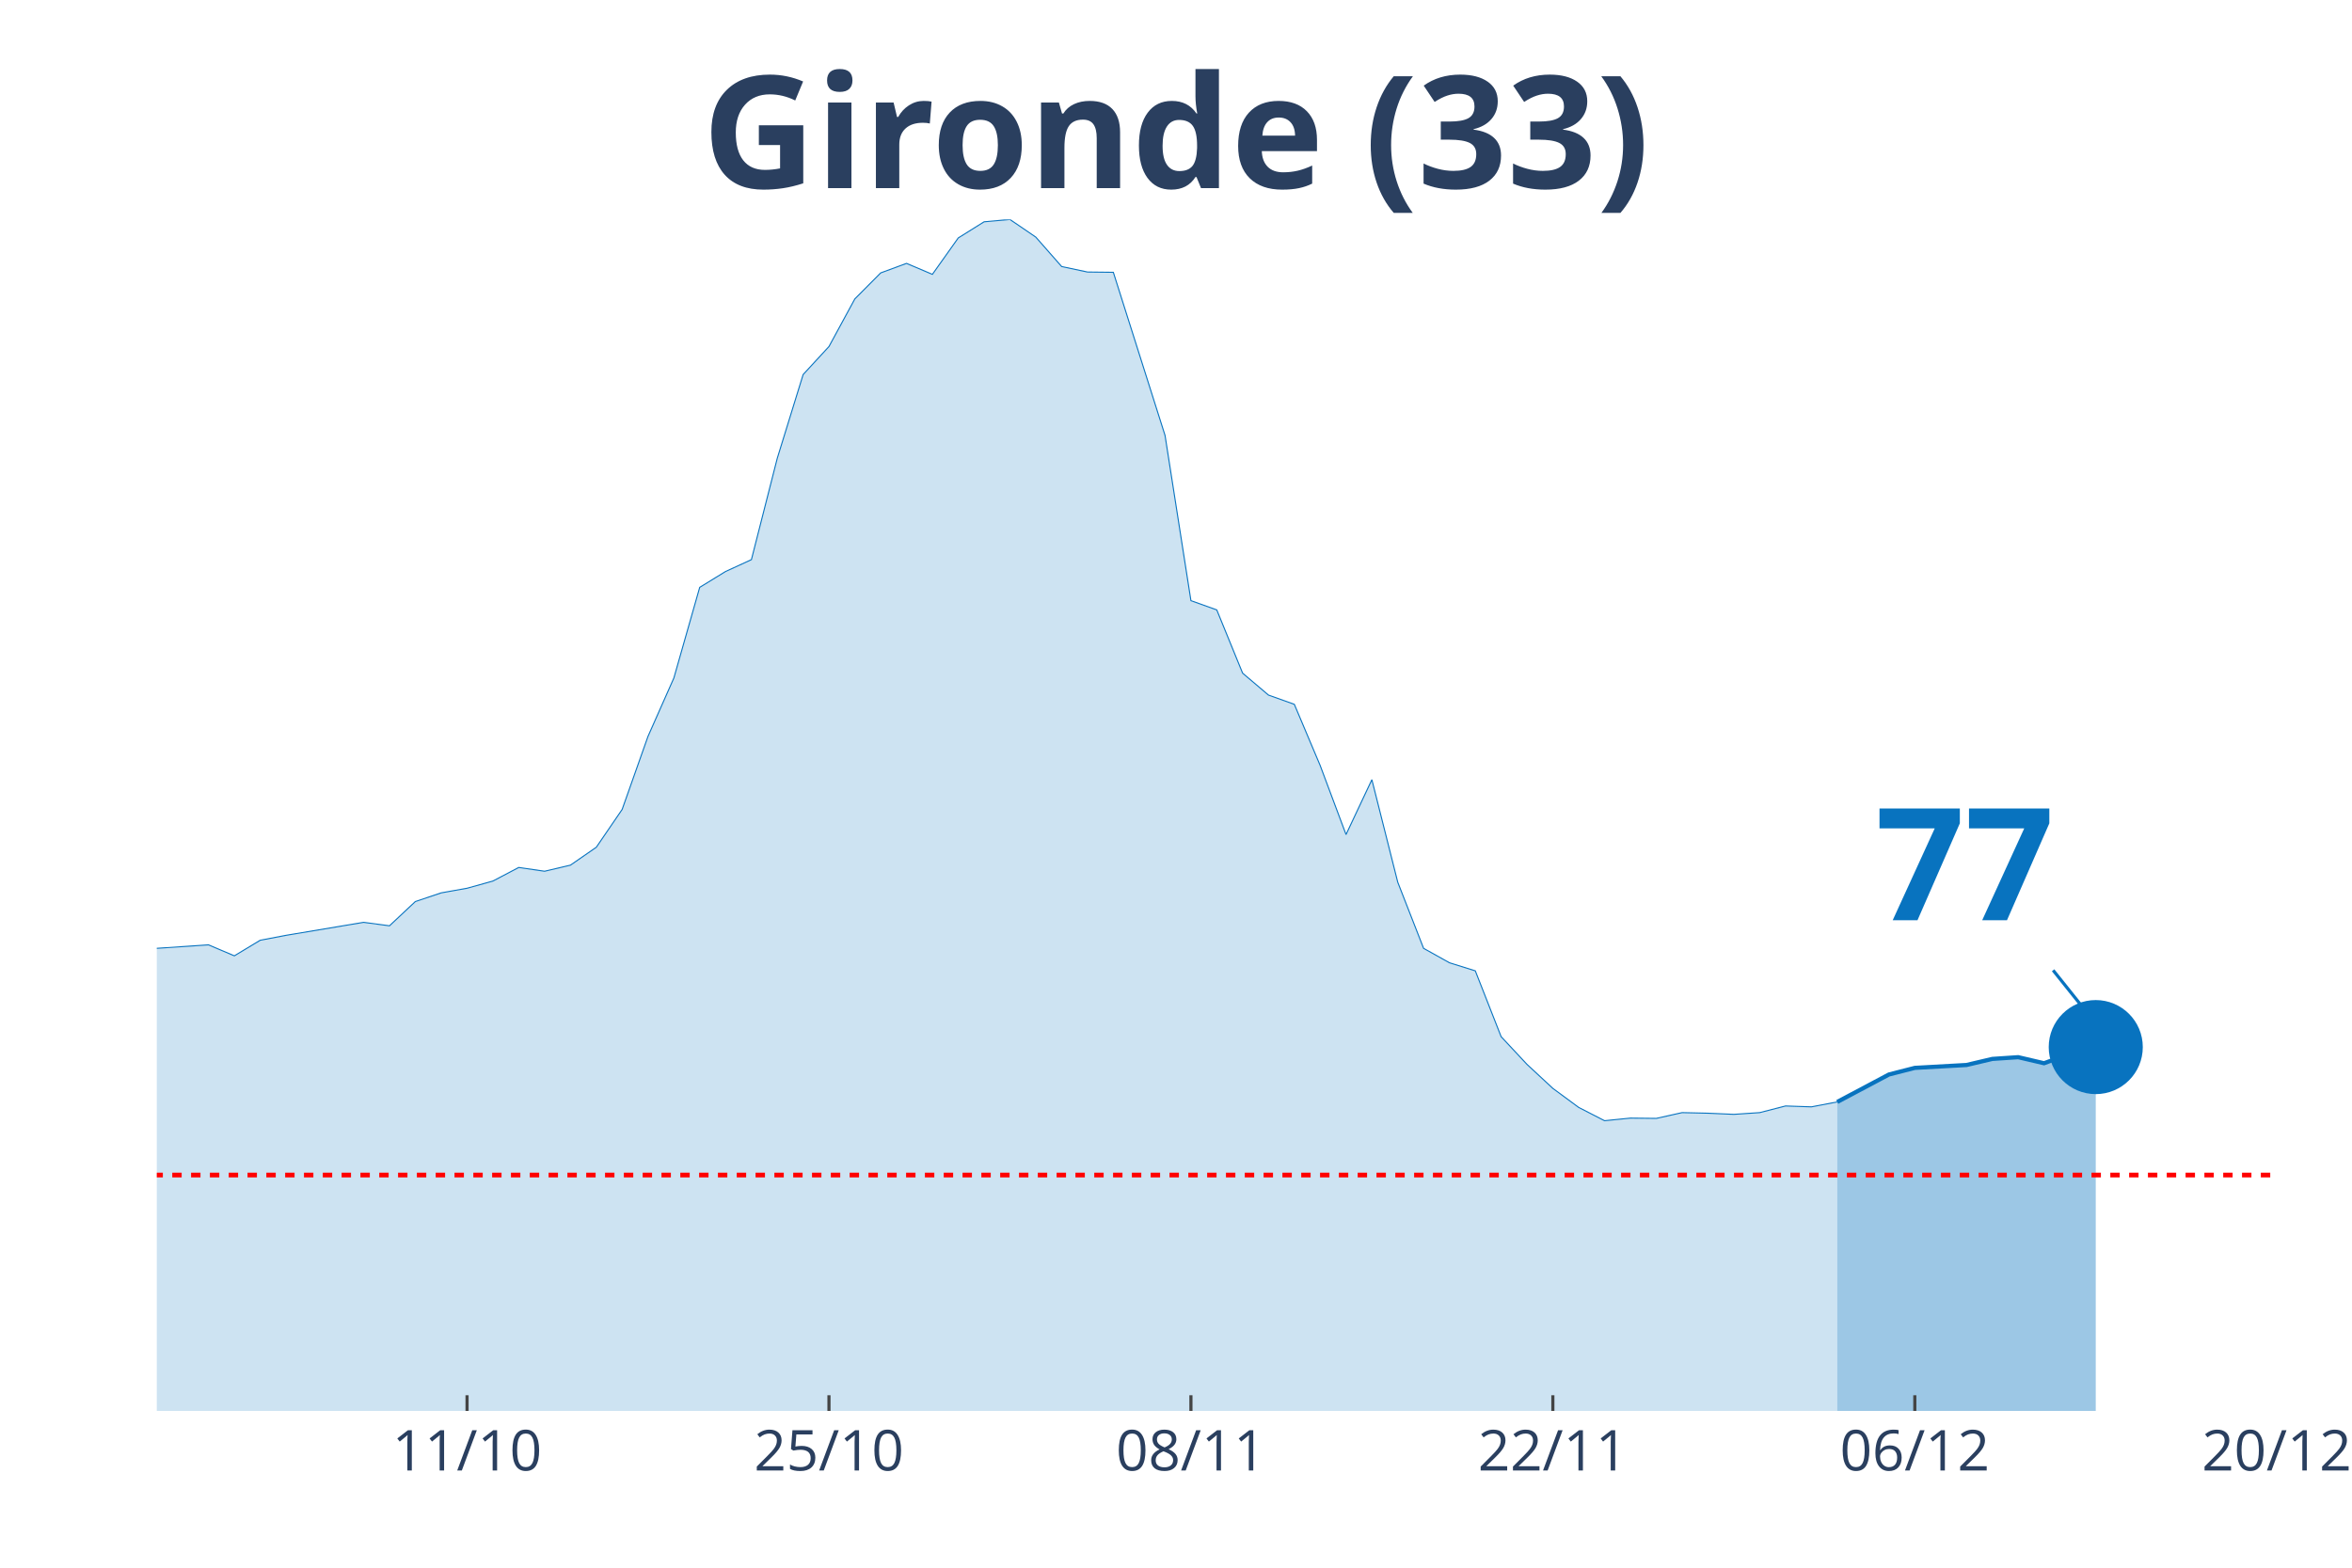
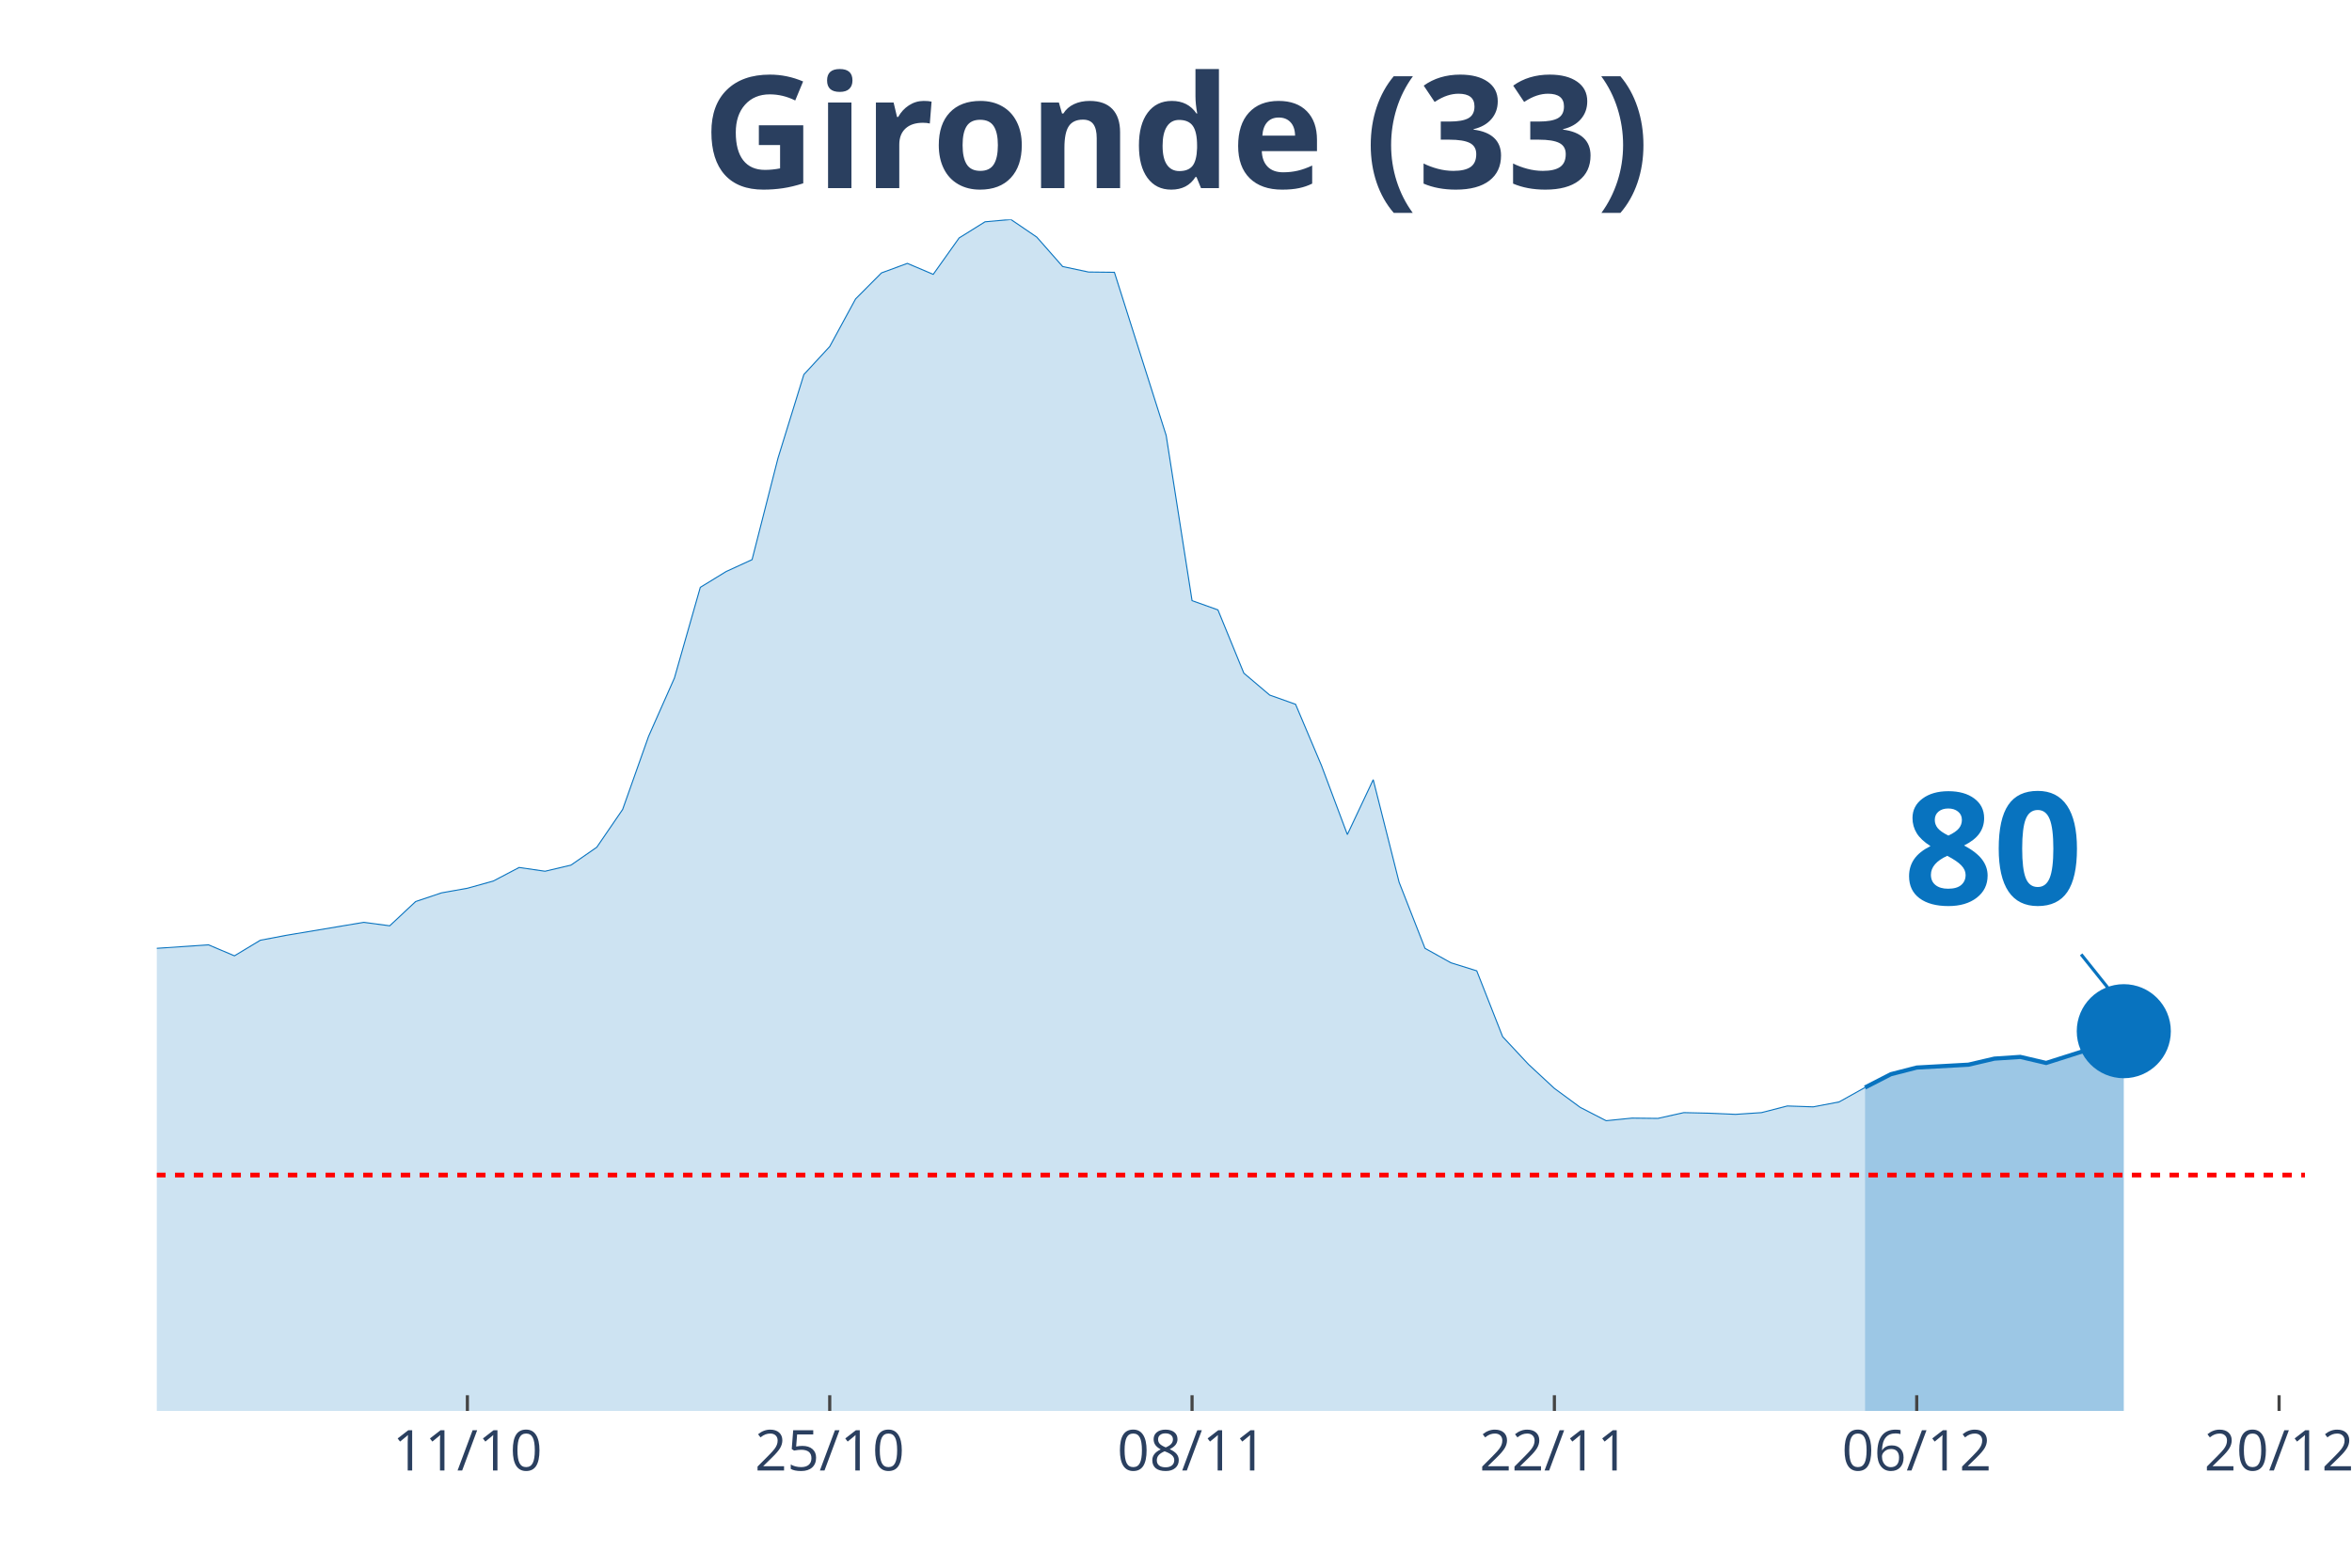
<svg xmlns="http://www.w3.org/2000/svg" class="main-svg" width="1125" height="750" style="" viewBox="0 0 750 500">
  <rect x="0" y="0" width="750" height="500" style="fill: rgb(0, 0, 0); fill-opacity: 0;" />
-   <defs id="defs-26e40d">
+   <defs id="defs-669990">
    <g class="clips">
-       <clipPath id="clip26e40dxyplot" class="plotclip">
-         <rect width="676" height="380" />
+       <clipPath id="clip669990xyplot" class="plotclip">
+         <rect width="685" height="380" />
      </clipPath>
-       <clipPath class="axesclip" id="clip26e40dx">
-         <rect x="50" y="0" width="676" height="500" />
+       <clipPath class="axesclip" id="clip669990x">
+         <rect x="50" y="0" width="685" height="500" />
      </clipPath>
-       <clipPath class="axesclip" id="clip26e40dy">
+       <clipPath class="axesclip" id="clip669990y">
        <rect x="0" y="70" width="750" height="380" />
      </clipPath>
-       <clipPath class="axesclip" id="clip26e40dxy">
-         <rect x="50" y="70" width="676" height="380" />
+       <clipPath class="axesclip" id="clip669990xy">
+         <rect x="50" y="70" width="685" height="380" />
      </clipPath>
    </g>
    <g class="gradients" />
  </defs>
  <g class="bglayer">
-     <rect class="bg" x="50" y="70" width="676" height="380" style="fill: rgb(0, 0, 0); fill-opacity: 0; stroke-width: 0;" />
+     <rect class="bg" x="50" y="70" width="685" height="380" style="fill: rgb(0, 0, 0); fill-opacity: 0; stroke-width: 0;" />
  </g>
  <g class="layer-below">
    <g class="imagelayer" />
    <g class="shapelayer" />
  </g>
  <g class="cartesianlayer">
    <g class="subplot xy">
      <g class="layer-subplot">
        <g class="shapelayer" />
        <g class="imagelayer" />
      </g>
      <g class="gridlayer">
        <g class="x">
-           <path class="xgrid crisp" transform="translate(148.93,0)" d="M0,70v380" style="stroke: rgb(255, 255, 255); stroke-opacity: 1; stroke-width: 1px;" />
-           <path class="xgrid crisp" transform="translate(264.34,0)" d="M0,70v380" style="stroke: rgb(255, 255, 255); stroke-opacity: 1; stroke-width: 1px;" />
-           <path class="xgrid crisp" transform="translate(379.76,0)" d="M0,70v380" style="stroke: rgb(255, 255, 255); stroke-opacity: 1; stroke-width: 1px;" />
-           <path class="xgrid crisp" transform="translate(495.17,0)" d="M0,70v380" style="stroke: rgb(255, 255, 255); stroke-opacity: 1; stroke-width: 1px;" />
-           <path class="xgrid crisp" transform="translate(610.59,0)" d="M0,70v380" style="stroke: rgb(255, 255, 255); stroke-opacity: 1; stroke-width: 1px;" />
+           <path class="xgrid crisp" transform="translate(149.04,0)" d="M0,70v380" style="stroke: rgb(255, 255, 255); stroke-opacity: 1; stroke-width: 1px;" />
+           <path class="xgrid crisp" transform="translate(264.58,0)" d="M0,70v380" style="stroke: rgb(255, 255, 255); stroke-opacity: 1; stroke-width: 1px;" />
+           <path class="xgrid crisp" transform="translate(380.12,0)" d="M0,70v380" style="stroke: rgb(255, 255, 255); stroke-opacity: 1; stroke-width: 1px;" />
+           <path class="xgrid crisp" transform="translate(495.66,0)" d="M0,70v380" style="stroke: rgb(255, 255, 255); stroke-opacity: 1; stroke-width: 1px;" />
+           <path class="xgrid crisp" transform="translate(611.2,0)" d="M0,70v380" style="stroke: rgb(255, 255, 255); stroke-opacity: 1; stroke-width: 1px;" />
+           <path class="xgrid crisp" transform="translate(726.75,0)" d="M0,70v380" style="stroke: rgb(255, 255, 255); stroke-opacity: 1; stroke-width: 1px;" />
        </g>
        <g class="y" />
      </g>
      <g class="zerolinelayer" />
      <path class="xlines-below" />
      <path class="ylines-below" />
      <g class="overlines-below" />
      <g class="xaxislayer-below" />
      <g class="yaxislayer-below" />
      <g class="overaxes-below" />
-       <g class="plot" transform="translate(50, 70)" clip-path="url('#clip26e40dxyplot')">
+       <g class="plot" transform="translate(50, 70)" clip-path="url('#clip669990xyplot')">
        <g class="scatterlayer mlayer">
-           <g class="trace scatter trace77b9bc" style="stroke-miterlimit: 2;">
+           <g class="trace scatter trace2b58ce" style="stroke-miterlimit: 2;">
            <g class="fills">
              <g>
-                 <path class="js-fill" d="M535.85,380L-1121.17,380L-1121.17,377.61L-733.71,377.33L-725.46,377.51L-626.54,372.26L-618.29,371.71L-445.17,368.49L-436.93,365.36L-387.46,347.49L-379.22,342.61L-354.49,309.27L-346.24,297.57L-313.27,252.35L-305.02,239.46L-288.54,195.25L-280.29,191.29L-272.05,190.37L-263.8,169.28L-247.32,128.11L-239.07,126.91L-230.83,116.78L-222.59,119.18L-214.34,118.72L-206.1,114.29L-189.61,141.28L-181.37,145.15L-173.12,155.65L-164.88,157.95L-156.63,160.99L-148.39,168.17L-140.15,160.71L-131.9,162.37L-123.66,166.24L-115.41,166.05L-107.17,164.4L-98.93,166.79L-90.68,174.9L-82.44,191.93L-74.2,200.87L-65.95,214.04L-57.71,222.14L-49.46,225.18L-32.98,227.85L-24.73,232.92L-16.49,235.87L-8.24,233.01L16.49,231.35L24.73,234.85L32.98,229.88L41.22,228.31L65.95,224.17L74.2,225.27L82.44,217.54L90.68,214.77L98.93,213.3L107.17,211L115.41,206.67L123.66,207.87L131.9,205.93L140.15,200.22L148.39,188.16L156.63,164.86L164.88,146.25L173.12,117.33L181.37,112.27L189.61,108.49L197.85,76.17L206.1,49.46L214.34,40.52L222.59,25.33L230.83,17.04L239.07,14L247.32,17.5L255.56,5.89L263.8,0.74L272.05,0L280.29,5.62L288.54,15.01L296.78,16.76L305.02,16.85L321.51,68.89L329.76,121.57L338,124.52L346.24,144.69L354.49,151.69L362.73,154.63L370.98,174.16L379.22,196.17L387.46,178.67L395.71,211.37L403.95,232.46L412.2,237.06L420.44,239.64L428.68,260.64L436.93,269.48L445.17,277.13L453.41,283.2L461.66,287.44L469.9,286.61L478.15,286.7L486.39,284.86L494.63,285.05L502.88,285.41L511.12,284.86L519.37,282.74L527.61,283.02L535.85,281.45" style="fill: rgb(8, 115, 191); fill-opacity: 0.2; stroke-width: 0;" />
+                 <path class="js-fill" d="M544.7,380L-1122.41,380L-1122.41,377.61L-734.52,377.33L-726.27,377.51L-627.23,372.26L-618.98,371.71L-445.66,368.49L-437.41,365.36L-387.89,347.49L-379.64,342.61L-354.88,309.27L-346.63,297.57L-313.61,252.35L-305.36,239.46L-288.86,195.25L-280.6,191.29L-272.35,190.37L-264.1,169.28L-247.59,128.11L-239.34,126.91L-231.08,116.78L-222.83,119.18L-214.58,118.72L-206.33,114.29L-189.82,141.28L-181.57,145.15L-173.31,155.65L-165.06,157.95L-156.81,160.99L-148.55,168.17L-140.3,160.71L-132.05,162.37L-123.8,166.24L-115.54,166.05L-107.29,164.4L-99.04,166.79L-90.78,174.9L-82.53,191.93L-74.28,200.87L-66.02,214.04L-57.77,222.14L-49.52,225.18L-33.01,227.85L-24.76,232.92L-16.51,235.87L-8.25,233.01L16.51,231.35L24.76,234.85L33.01,229.88L41.27,228.31L66.02,224.17L74.28,225.27L82.53,217.54L90.78,214.77L99.04,213.3L107.29,211L115.54,206.67L123.8,207.87L132.05,205.93L140.3,200.22L148.55,188.16L156.81,164.86L165.06,146.25L173.31,117.33L181.57,112.27L189.82,108.49L198.07,76.17L206.33,49.46L214.58,40.52L222.83,25.33L231.08,17.04L239.34,14L247.59,17.5L255.84,5.89L264.1,0.74L272.35,0L280.6,5.62L288.86,15.01L297.11,16.76L305.36,16.85L321.87,68.89L330.12,121.57L338.37,124.52L346.63,144.69L354.88,151.69L363.13,154.63L371.39,174.16L379.64,196.17L387.89,178.67L396.14,211.37L404.4,232.46L412.65,237.06L420.9,239.64L429.16,260.64L437.41,269.48L445.66,277.13L453.92,283.2L462.17,287.44L470.42,286.61L478.67,286.7L486.93,284.86L495.18,285.05L503.43,285.41L511.69,284.86L519.94,282.74L528.19,283.02L536.45,281.45L544.7,276.85" style="fill: rgb(8, 115, 191); fill-opacity: 0.2; stroke-width: 0;" />
              </g>
            </g>
            <g class="errorbars" />
            <g class="lines">
-               <path class="js-line" d="M-1121.17,377.61L-733.71,377.33L-725.46,377.51L-626.54,372.26L-618.29,371.71L-445.17,368.49L-436.93,365.36L-387.46,347.49L-379.22,342.61L-354.49,309.27L-346.24,297.57L-313.27,252.35L-305.02,239.46L-288.54,195.25L-280.29,191.29L-272.05,190.37L-263.8,169.28L-247.32,128.11L-239.07,126.91L-230.83,116.78L-222.59,119.18L-214.34,118.72L-206.1,114.29L-189.61,141.28L-181.37,145.15L-173.12,155.65L-164.88,157.95L-156.63,160.99L-148.39,168.17L-140.15,160.71L-131.9,162.37L-123.66,166.24L-115.41,166.05L-107.17,164.4L-98.93,166.79L-90.68,174.9L-82.44,191.93L-74.2,200.87L-65.95,214.04L-57.71,222.14L-49.46,225.18L-32.98,227.85L-24.73,232.92L-16.49,235.87L-8.24,233.01L16.49,231.35L24.73,234.85L32.98,229.88L41.22,228.31L65.95,224.17L74.2,225.27L82.44,217.54L90.68,214.77L98.93,213.3L107.17,211L115.41,206.67L123.66,207.87L131.9,205.93L140.15,200.22L148.39,188.16L156.63,164.86L164.88,146.25L173.12,117.33L181.37,112.27L189.61,108.49L197.85,76.17L206.1,49.46L214.34,40.52L222.59,25.33L230.83,17.04L239.07,14L247.32,17.5L255.56,5.89L263.8,0.74L272.05,0L280.29,5.62L288.54,15.01L296.78,16.76L305.02,16.85L321.51,68.89L329.76,121.57L338,124.52L346.24,144.69L354.49,151.69L362.73,154.63L370.98,174.16L379.22,196.17L387.46,178.67L395.71,211.37L403.95,232.46L412.2,237.06L420.44,239.64L428.68,260.64L436.93,269.48L445.17,277.13L453.41,283.2L461.66,287.44L469.9,286.61L478.15,286.7L486.39,284.86L494.63,285.05L502.88,285.41L511.12,284.86L519.37,282.74L527.61,283.02L535.85,281.45" style="vector-effect: non-scaling-stroke; fill: none; stroke: rgb(8, 115, 191); stroke-opacity: 1; stroke-width: 0.5px; opacity: 1;" />
+               <path class="js-line" d="M-1122.41,377.61L-734.52,377.33L-726.27,377.51L-627.23,372.26L-618.98,371.71L-445.66,368.49L-437.41,365.36L-387.89,347.49L-379.64,342.61L-354.88,309.27L-346.63,297.57L-313.61,252.35L-305.36,239.46L-288.86,195.25L-280.6,191.29L-272.35,190.37L-264.1,169.28L-247.59,128.11L-239.34,126.91L-231.08,116.78L-222.83,119.18L-214.58,118.72L-206.33,114.29L-189.82,141.28L-181.57,145.15L-173.31,155.65L-165.06,157.95L-156.81,160.99L-148.55,168.17L-140.3,160.71L-132.05,162.37L-123.8,166.24L-115.54,166.05L-107.29,164.4L-99.04,166.79L-90.78,174.9L-82.53,191.93L-74.28,200.87L-66.02,214.04L-57.77,222.14L-49.52,225.18L-33.01,227.85L-24.76,232.92L-16.51,235.87L-8.25,233.01L16.51,231.35L24.76,234.85L33.01,229.88L41.27,228.31L66.02,224.17L74.28,225.27L82.53,217.54L90.78,214.77L99.04,213.3L107.29,211L115.54,206.67L123.8,207.87L132.05,205.93L140.3,200.22L148.55,188.16L156.81,164.86L165.06,146.25L173.31,117.33L181.57,112.27L189.82,108.49L198.07,76.17L206.33,49.46L214.58,40.52L222.83,25.33L231.08,17.04L239.34,14L247.59,17.5L255.84,5.89L264.1,0.74L272.35,0L280.6,5.62L288.86,15.01L297.11,16.76L305.36,16.85L321.87,68.89L330.12,121.57L338.37,124.52L346.63,144.69L354.88,151.69L363.13,154.63L371.39,174.16L379.64,196.17L387.89,178.67L396.14,211.37L404.4,232.46L412.65,237.06L420.9,239.64L429.16,260.64L437.41,269.48L445.66,277.13L453.92,283.2L462.17,287.44L470.42,286.61L478.67,286.7L486.93,284.86L495.18,285.05L503.43,285.41L511.69,284.86L519.94,282.74L528.19,283.02L536.45,281.45L544.7,276.85" style="vector-effect: non-scaling-stroke; fill: none; stroke: rgb(8, 115, 191); stroke-opacity: 1; stroke-width: 0.5px; opacity: 1;" />
            </g>
            <g class="points" />
            <g class="text" />
          </g>
-           <g class="trace scatter tracec24900" style="stroke-miterlimit: 2;">
+           <g class="trace scatter trace000f6a" style="stroke-miterlimit: 2;">
            <g class="fills">
              <g>
-                 <path class="js-fill" d="M618.29,380L535.85,380L535.85,281.45L552.34,272.7L560.59,270.59L577.07,269.67L585.32,267.73L593.56,267.18L601.8,269.11L610.05,266.07L618.29,263.96" style="fill: rgb(8, 115, 191); fill-opacity: 0.4; stroke-width: 0;" />
+                 <path class="js-fill" d="M627.23,380L544.7,380L544.7,276.85L552.95,272.61L561.2,270.49L577.71,269.57L585.96,267.64L594.22,267.09L602.47,269.02L618.98,263.77L627.23,258.89" style="fill: rgb(8, 115, 191); fill-opacity: 0.4; stroke-width: 0;" />
              </g>
            </g>
            <g class="errorbars" />
            <g class="lines">
-               <path class="js-line" d="M535.85,281.45L552.34,272.7L560.59,270.59L577.07,269.67L585.32,267.73L593.56,267.18L601.8,269.11L610.05,266.07L618.29,263.96" style="vector-effect: non-scaling-stroke; fill: none; stroke: rgb(8, 115, 191); stroke-opacity: 1; stroke-width: 2px; opacity: 1;" />
+               <path class="js-line" d="M544.7,276.85L552.95,272.61L561.2,270.49L577.71,269.57L585.96,267.64L594.22,267.09L602.47,269.02L618.98,263.77L627.23,258.89" style="vector-effect: non-scaling-stroke; fill: none; stroke: rgb(8, 115, 191); stroke-opacity: 1; stroke-width: 2px; opacity: 1;" />
            </g>
            <g class="points" />
            <g class="text" />
          </g>
-           <g class="trace scatter trace5abe8f" style="stroke-miterlimit: 2; opacity: 1;">
+           <g class="trace scatter tracef9d155" style="stroke-miterlimit: 2; opacity: 1;">
            <g class="fills" />
            <g class="errorbars" />
            <g class="lines" />
            <g class="points">
-               <path class="point" transform="translate(618.29,263.96)" d="M15,0A15,15 0 1,1 0,-15A15,15 0 0,1 15,0Z" style="opacity: 1; stroke-width: 0px; fill: rgb(8, 115, 191); fill-opacity: 1;" />
+               <path class="point" transform="translate(627.23,258.89)" d="M15,0A15,15 0 1,1 0,-15A15,15 0 0,1 15,0Z" style="opacity: 1; stroke-width: 0px; fill: rgb(8, 115, 191); fill-opacity: 1;" />
            </g>
            <g class="text" />
          </g>
        </g>
      </g>
      <g class="overplot" />
      <path class="xlines-above crisp" style="fill: none; stroke-width: 1px; stroke: rgb(0, 0, 0); stroke-opacity: 0;" d="" />
      <path class="ylines-above crisp" style="fill: none;" d="M0,0" />
      <g class="overlines-above" />
      <g class="xaxislayer-above">
-         <path class="xtick ticks crisp" d="M0,450v-5" transform="translate(148.93,0)" style="stroke: rgb(68, 68, 68); stroke-opacity: 1; stroke-width: 1px;" />
-         <path class="xtick ticks crisp" d="M0,450v-5" transform="translate(264.34,0)" style="stroke: rgb(68, 68, 68); stroke-opacity: 1; stroke-width: 1px;" />
-         <path class="xtick ticks crisp" d="M0,450v-5" transform="translate(379.76,0)" style="stroke: rgb(68, 68, 68); stroke-opacity: 1; stroke-width: 1px;" />
-         <path class="xtick ticks crisp" d="M0,450v-5" transform="translate(495.17,0)" style="stroke: rgb(68, 68, 68); stroke-opacity: 1; stroke-width: 1px;" />
-         <path class="xtick ticks crisp" d="M0,450v-5" transform="translate(610.59,0)" style="stroke: rgb(68, 68, 68); stroke-opacity: 1; stroke-width: 1px;" />
+         <path class="xtick ticks crisp" d="M0,450v-5" transform="translate(149.04,0)" style="stroke: rgb(68, 68, 68); stroke-opacity: 1; stroke-width: 1px;" />
+         <path class="xtick ticks crisp" d="M0,450v-5" transform="translate(264.58,0)" style="stroke: rgb(68, 68, 68); stroke-opacity: 1; stroke-width: 1px;" />
+         <path class="xtick ticks crisp" d="M0,450v-5" transform="translate(380.12,0)" style="stroke: rgb(68, 68, 68); stroke-opacity: 1; stroke-width: 1px;" />
+         <path class="xtick ticks crisp" d="M0,450v-5" transform="translate(495.66,0)" style="stroke: rgb(68, 68, 68); stroke-opacity: 1; stroke-width: 1px;" />
+         <path class="xtick ticks crisp" d="M0,450v-5" transform="translate(611.2,0)" style="stroke: rgb(68, 68, 68); stroke-opacity: 1; stroke-width: 1px;" />
+         <path class="xtick ticks crisp" d="M0,450v-5" transform="translate(726.75,0)" style="stroke: rgb(68, 68, 68); stroke-opacity: 1; stroke-width: 1px;" />
        <g class="xtick">
-           <text text-anchor="middle" x="0" y="469" transform="translate(148.93,0)" style="font-family: 'Open Sans', verdana, arial, sans-serif; font-size: 18px; fill: rgb(42, 63, 95); fill-opacity: 1; white-space: pre;">11/10</text>
+           <text text-anchor="middle" x="0" y="469" transform="translate(149.04,0)" style="font-family: 'Open Sans', verdana, arial, sans-serif; font-size: 18px; fill: rgb(42, 63, 95); fill-opacity: 1; white-space: pre;">11/10</text>
        </g>
        <g class="xtick">
-           <text text-anchor="middle" x="0" y="469" transform="translate(264.34,0)" style="font-family: 'Open Sans', verdana, arial, sans-serif; font-size: 18px; fill: rgb(42, 63, 95); fill-opacity: 1; white-space: pre;">25/10</text>
+           <text text-anchor="middle" x="0" y="469" transform="translate(264.58,0)" style="font-family: 'Open Sans', verdana, arial, sans-serif; font-size: 18px; fill: rgb(42, 63, 95); fill-opacity: 1; white-space: pre;">25/10</text>
        </g>
        <g class="xtick">
-           <text text-anchor="middle" x="0" y="469" transform="translate(379.76,0)" style="font-family: 'Open Sans', verdana, arial, sans-serif; font-size: 18px; fill: rgb(42, 63, 95); fill-opacity: 1; white-space: pre;">08/11</text>
+           <text text-anchor="middle" x="0" y="469" transform="translate(380.12,0)" style="font-family: 'Open Sans', verdana, arial, sans-serif; font-size: 18px; fill: rgb(42, 63, 95); fill-opacity: 1; white-space: pre;">08/11</text>
        </g>
        <g class="xtick">
-           <text text-anchor="middle" x="0" y="469" transform="translate(495.17,0)" style="font-family: 'Open Sans', verdana, arial, sans-serif; font-size: 18px; fill: rgb(42, 63, 95); fill-opacity: 1; white-space: pre;">22/11</text>
+           <text text-anchor="middle" x="0" y="469" transform="translate(495.66,0)" style="font-family: 'Open Sans', verdana, arial, sans-serif; font-size: 18px; fill: rgb(42, 63, 95); fill-opacity: 1; white-space: pre;">22/11</text>
        </g>
        <g class="xtick">
-           <text text-anchor="middle" x="0" y="469" transform="translate(610.59,0)" style="font-family: 'Open Sans', verdana, arial, sans-serif; font-size: 18px; fill: rgb(42, 63, 95); fill-opacity: 1; white-space: pre;">06/12</text>
+           <text text-anchor="middle" x="0" y="469" transform="translate(611.2,0)" style="font-family: 'Open Sans', verdana, arial, sans-serif; font-size: 18px; fill: rgb(42, 63, 95); fill-opacity: 1; white-space: pre;">06/12</text>
        </g>
        <g class="xtick">
-           <text text-anchor="middle" x="0" y="469" transform="translate(726,0)" style="font-family: 'Open Sans', verdana, arial, sans-serif; font-size: 18px; fill: rgb(42, 63, 95); fill-opacity: 1; white-space: pre;">20/12</text>
+           <text text-anchor="middle" x="0" y="469" transform="translate(726.75,0)" style="font-family: 'Open Sans', verdana, arial, sans-serif; font-size: 18px; fill: rgb(42, 63, 95); fill-opacity: 1; white-space: pre;">20/12</text>
        </g>
      </g>
      <g class="yaxislayer-above" />
      <g class="overaxes-above" />
    </g>
  </g>
  <g class="polarlayer" />
  <g class="ternarylayer" />
  <g class="geolayer" />
  <g class="funnelarealayer" />
  <g class="pielayer" />
  <g class="treemaplayer" />
  <g class="sunburstlayer" />
  <g class="glimages" />
-   <defs id="topdefs-26e40d">
+   <defs id="topdefs-669990">
    <g class="clips" />
  </defs>
  <g class="layer-above">
    <g class="imagelayer" />
    <g class="shapelayer">
-       <path data-index="0" fill-rule="evenodd" d="M-4583.07,374.78L1443.22,374.78" clip-path="url('#clip26e40dxy')" style="opacity: 1; stroke: rgb(255, 0, 0); stroke-opacity: 1; fill: rgb(0, 0, 0); fill-opacity: 0; stroke-dasharray: 3px, 3px; stroke-width: 1.5px;" />
+       <path data-index="0" fill-rule="evenodd" d="M-4588.19,374.78L1444.76,374.78" clip-path="url('#clip669990xy')" style="opacity: 1; stroke: rgb(255, 0, 0); stroke-opacity: 1; fill: rgb(0, 0, 0); fill-opacity: 0; stroke-dasharray: 3px, 3px; stroke-width: 1.5px;" />
    </g>
  </g>
  <g class="infolayer">
    <g class="g-gtitle">
      <text class="gtitle" x="375" y="25" text-anchor="middle" dy="0.7em" style="font-family: 'Open Sans', verdana, arial, sans-serif; font-size: 50px; fill: rgb(42, 63, 95); opacity: 1; font-weight: normal; white-space: pre;">
        <tspan style="font-weight:bold">Gironde (33)</tspan>
      </text>
    </g>
    <g class="g-xtitle" />
    <g class="annotation" data-index="0" style="opacity: 1;">
-       <g class="annotation-text-g" transform="rotate(0,626.29,273.96)">
-         <g class="cursor-pointer" transform="translate(583, 238)">
+       <g class="annotation-text-g" transform="rotate(0,635.23,268.89)">
+         <g class="cursor-pointer" transform="translate(592, 233)">
          <rect class="bg" x="0.5" y="0.5" width="86" height="71" style="stroke-width: 1px; stroke: rgb(0, 0, 0); stroke-opacity: 0; fill: rgb(255, 255, 255); fill-opacity: 0.6;" />
          <text class="annotation-text" text-anchor="middle" x="43.531" y="55.5" style="font-family: 'Open Sans', verdana, arial, sans-serif; font-size: 50px; fill: rgb(8, 115, 191); fill-opacity: 1; white-space: pre;">
-             <tspan style="font-weight:bold">77 </tspan>
+             <tspan style="font-weight:bold">80 </tspan>
          </text>
        </g>
      </g>
      <g class="annotation-arrow-g" style="opacity: 1;">
-         <path d="M654.69,309.46L666.29,323.96" style="stroke-width: 1px; stroke: rgb(8, 115, 191); stroke-opacity: 1; stroke-dasharray: 0px, 0px, 18.569px, 18.569px;" />
+         <path d="M663.63,304.39L675.23,318.89" style="stroke-width: 1px; stroke: rgb(8, 115, 191); stroke-opacity: 1; stroke-dasharray: 0px, 0px, 18.569px, 18.569px;" />
      </g>
    </g>
  </g>
</svg>
